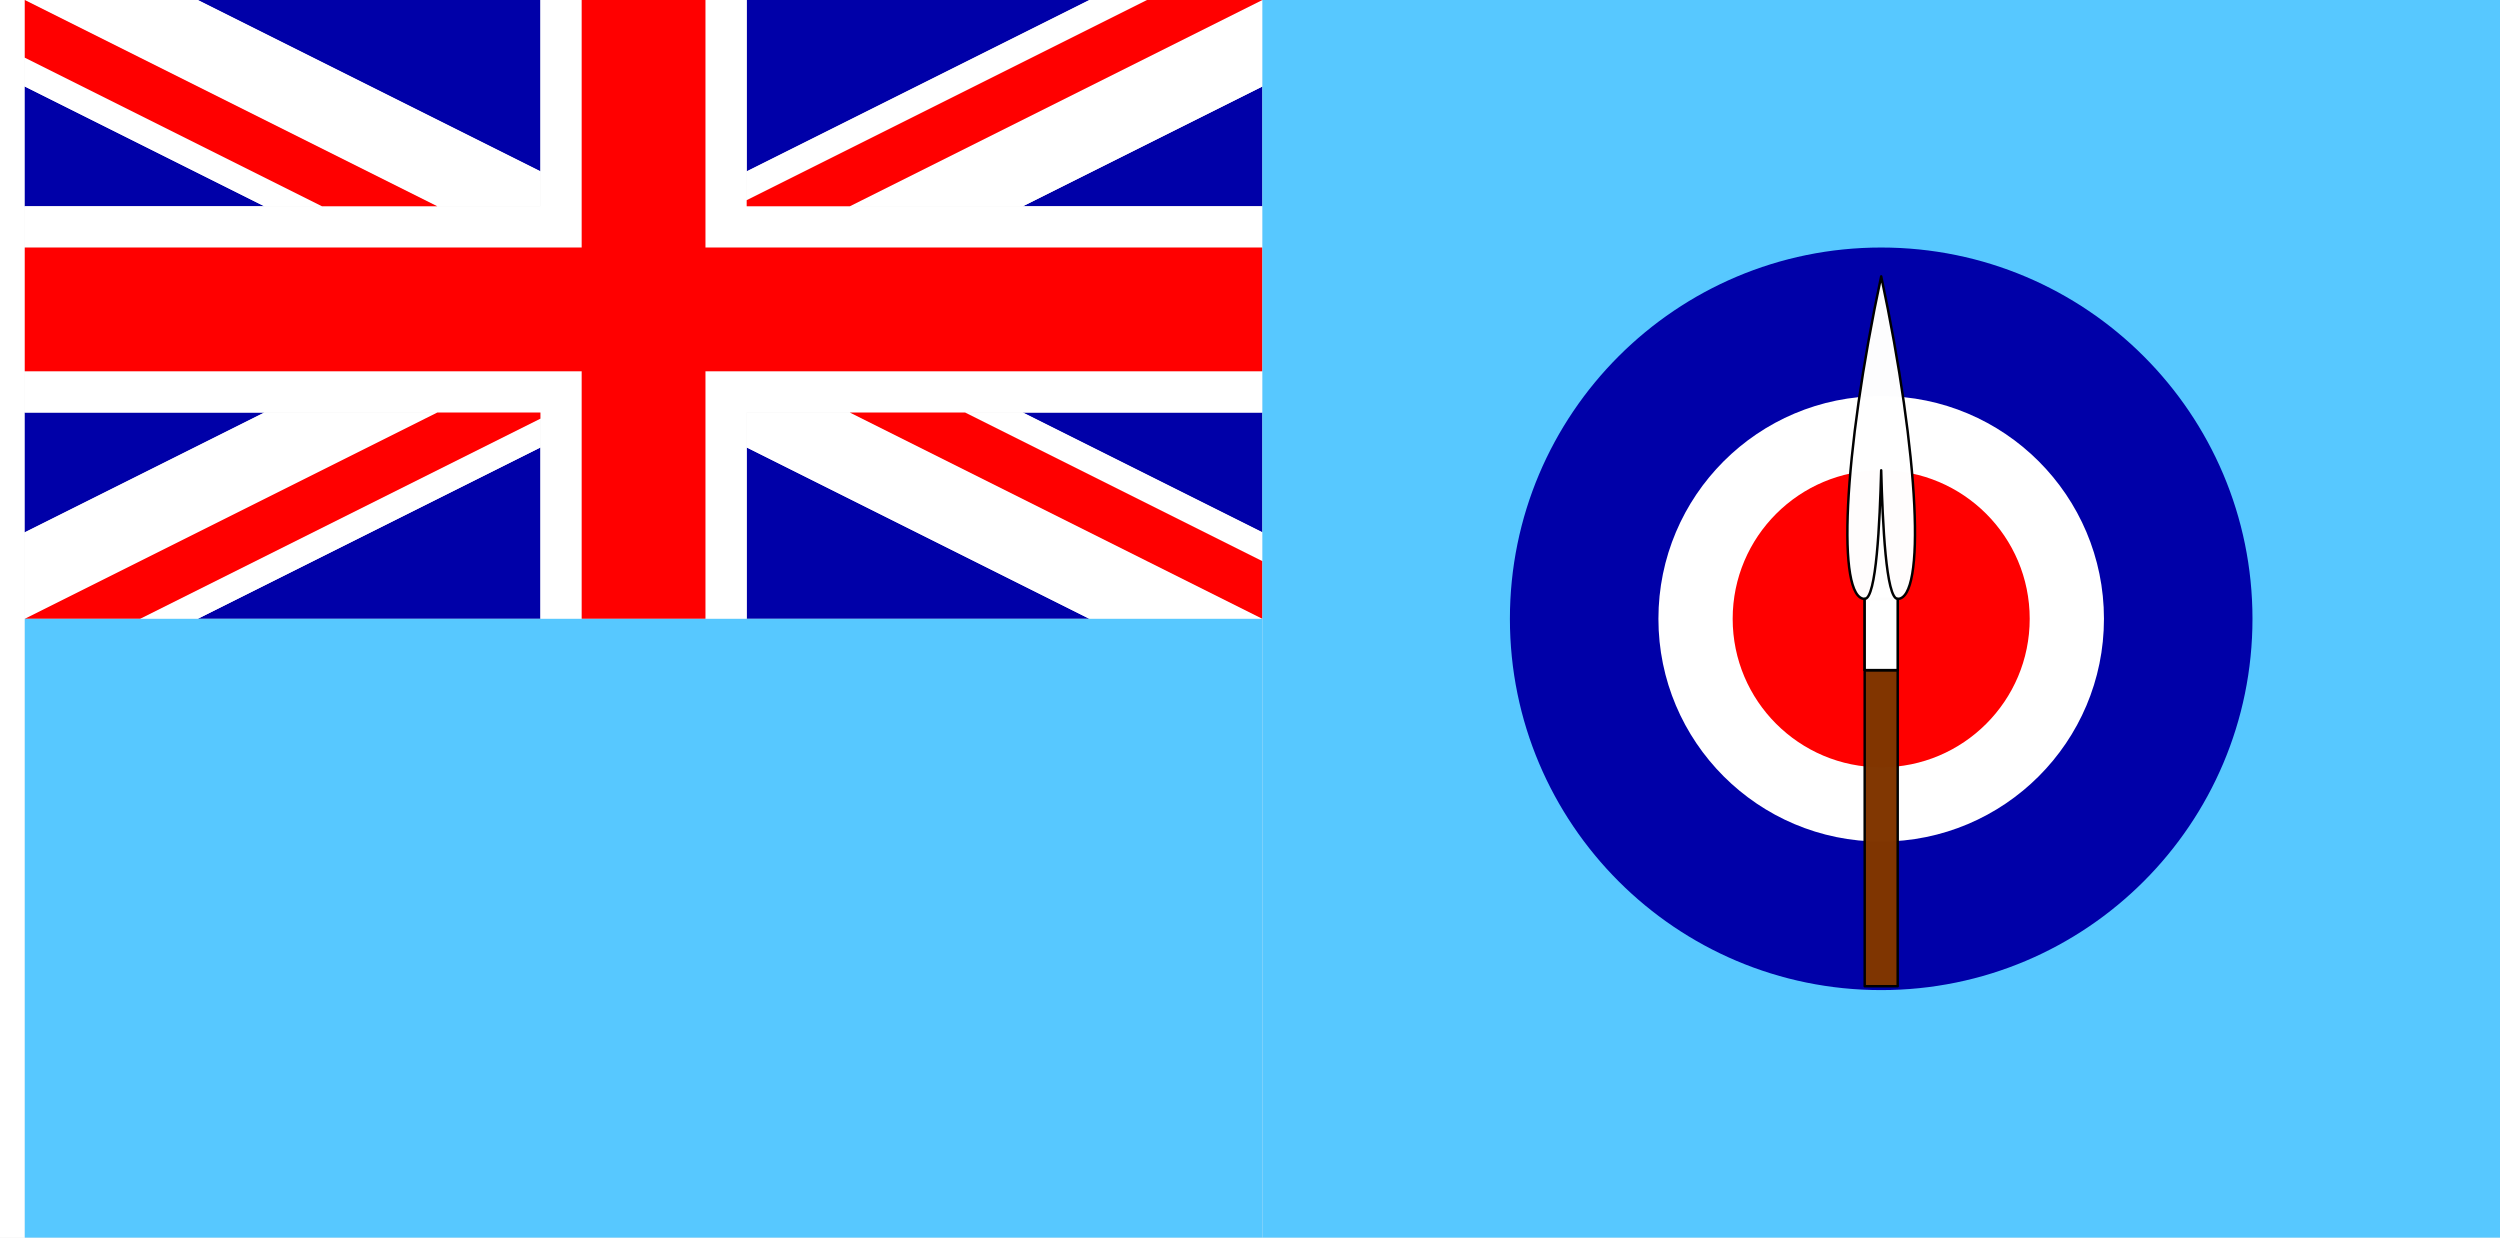
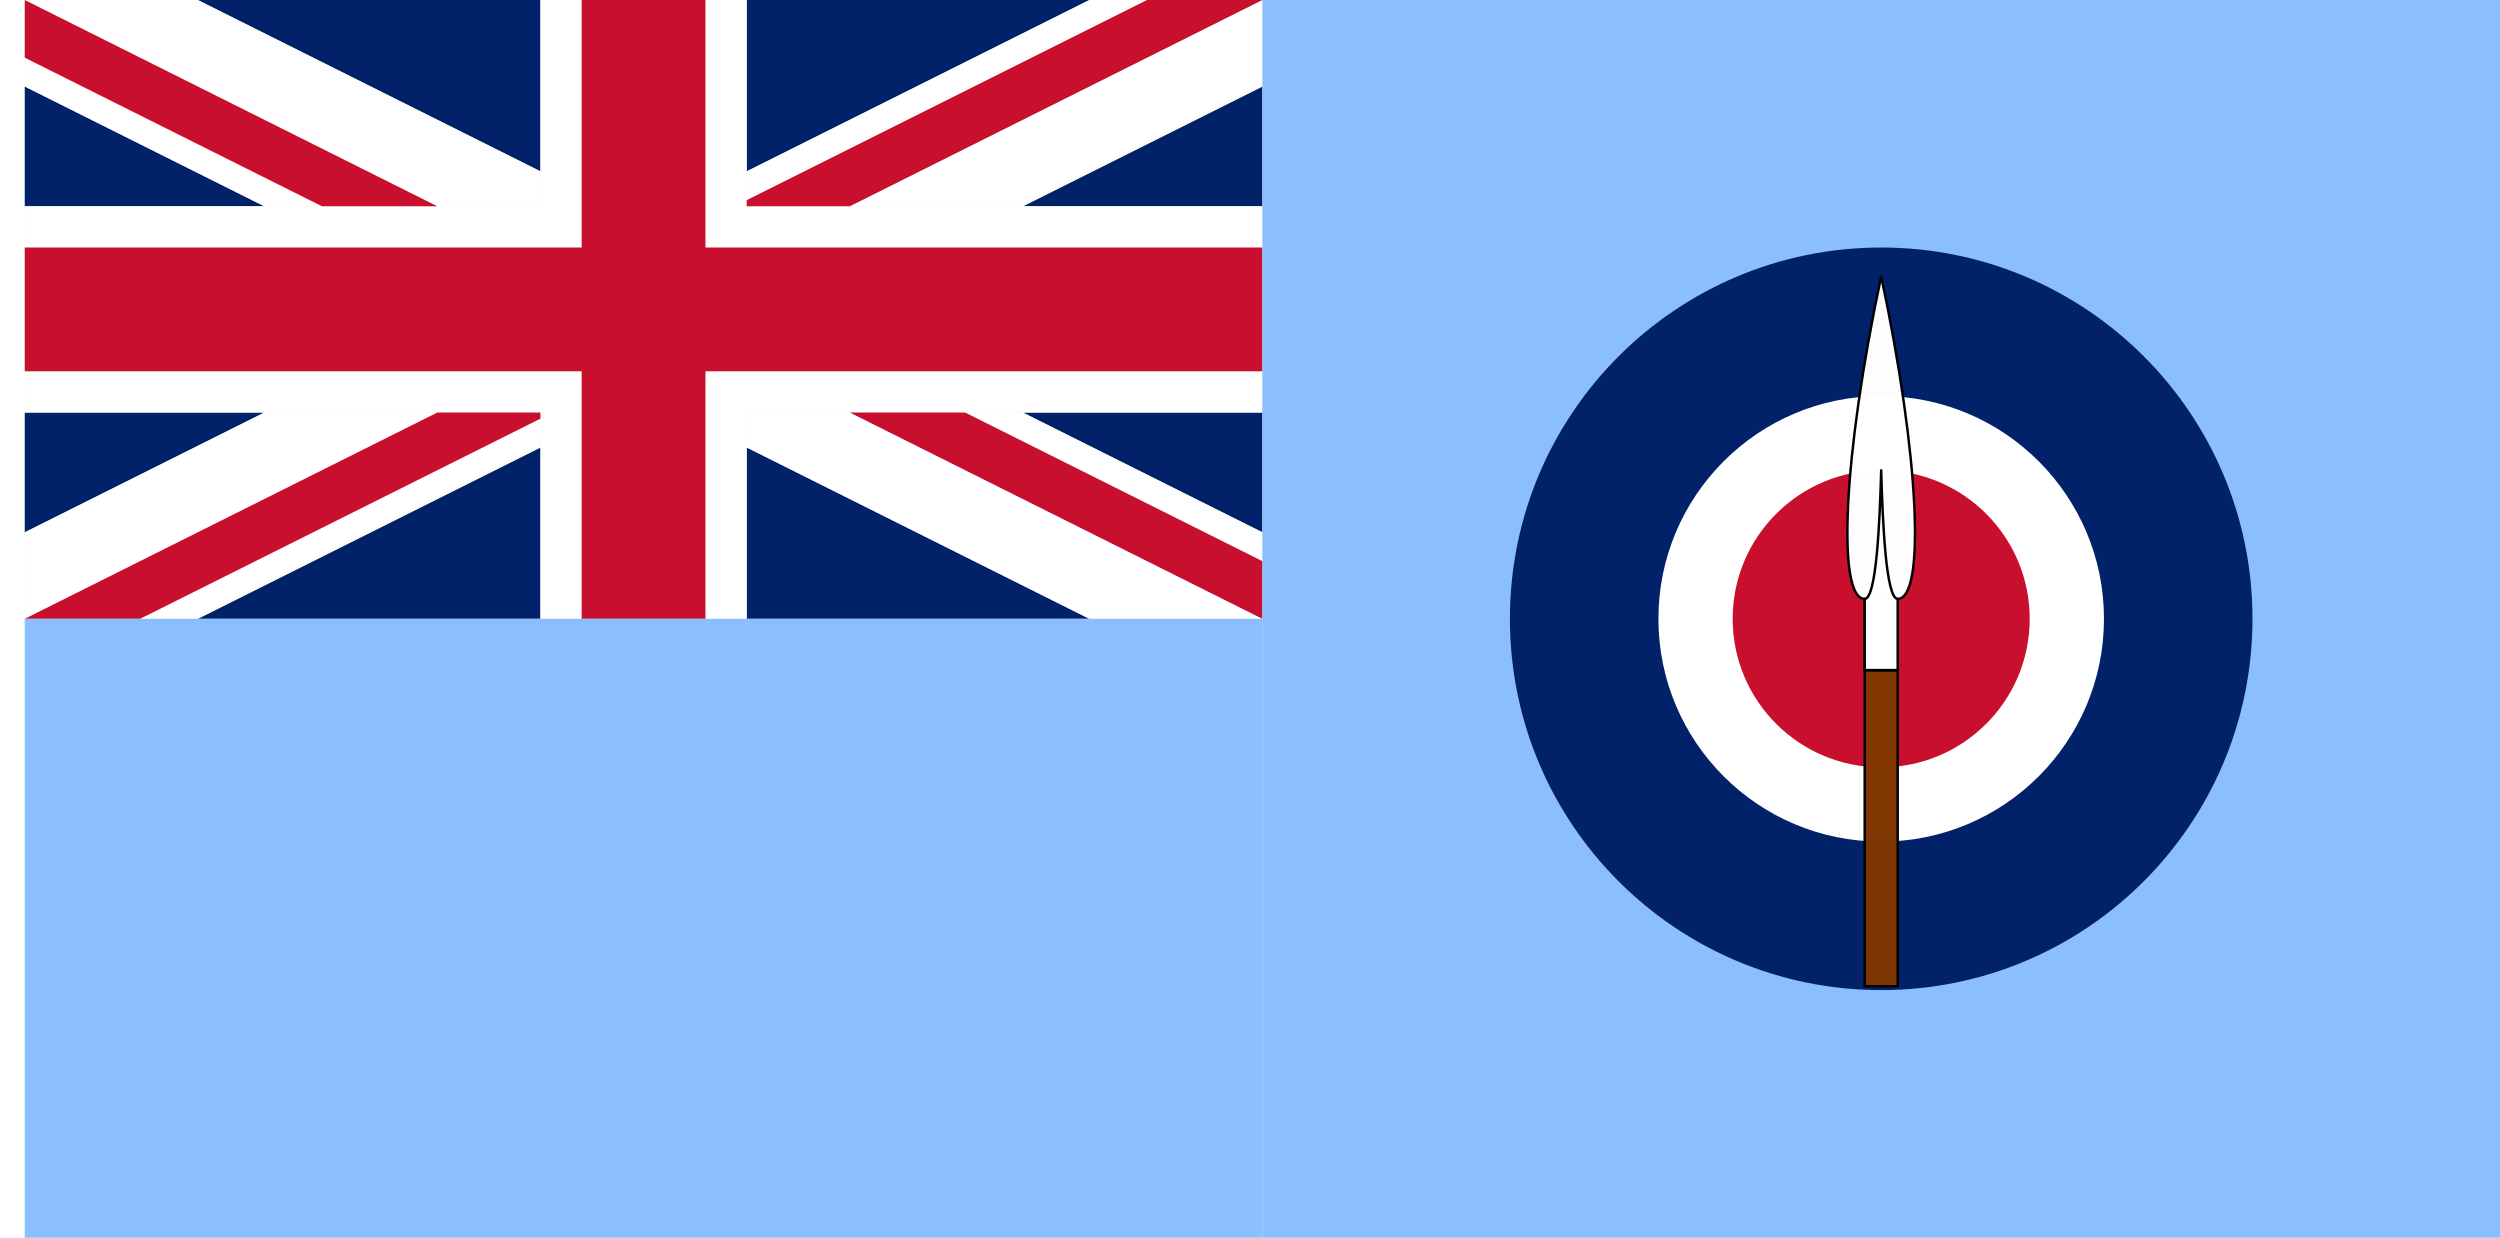
<svg xmlns="http://www.w3.org/2000/svg" width="3636" height="1800" viewBox="0 0 962.025 476.25" version="1.1" id="svg8">
  <defs id="defs2" />
  <g id="layer1" transform="translate(112.3345,-299.2679)">
    <path style="fill:#ffffff;fill-opacity:1;stroke:none;stroke-width:0.512px;stroke-linecap:butt;stroke-linejoin:miter;stroke-opacity:1" d="m -102.81,299.268 h -9.525 v 476.25 h 9.525 z" id="path819" />
    <g id="g863" transform="matrix(0.4999999,0,0,0.4999999,-51.40477,149.6339)">
-       <path style="fill:#0000a8;fill-opacity:1;stroke:none;stroke-width:0.265;stroke-linecap:butt;stroke-linejoin:miter;stroke-miterlimit:4;stroke-dasharray:none;stroke-opacity:1" d="m 30.306,299.268 263.759,131.88 10e-6,-131.88 z" id="path857" />
-       <path id="path861" d="m -102.81,365.826 v 92.192 H 81.575 Z" style="fill:#0000a8;fill-opacity:1;stroke:none;stroke-width:0.265;stroke-linecap:butt;stroke-linejoin:miter;stroke-miterlimit:4;stroke-dasharray:none;stroke-opacity:1" />
-       <path style="fill:#0000a8;fill-opacity:1;stroke:none;stroke-width:0.265;stroke-linecap:butt;stroke-linejoin:miter;stroke-miterlimit:4;stroke-dasharray:none;stroke-opacity:1" d="M -102.81,708.96 V 616.768 H 81.575 Z" id="path863" />
-       <path style="fill:#0000a8;fill-opacity:1;stroke:none;stroke-width:0.265;stroke-linecap:butt;stroke-linejoin:miter;stroke-miterlimit:4;stroke-dasharray:none;stroke-opacity:1" d="M 294.065,775.518 H 30.306 L 294.065,643.638 Z" id="path869" />
-       <path id="path879" d="M 452.815,775.518 H 716.575 L 452.815,643.638 Z" style="fill:#0000a8;fill-opacity:1;stroke:none;stroke-width:0.265;stroke-linecap:butt;stroke-linejoin:miter;stroke-miterlimit:4;stroke-dasharray:none;stroke-opacity:1" />
-       <path id="path889" d="M 716.575,299.268 452.815,431.147 V 299.268 Z" style="fill:#0000a8;fill-opacity:1;stroke:none;stroke-width:0.265;stroke-linecap:butt;stroke-linejoin:miter;stroke-miterlimit:4;stroke-dasharray:none;stroke-opacity:1" />
-       <path style="fill:#0000a8;fill-opacity:1;stroke:none;stroke-width:0.265;stroke-linecap:butt;stroke-linejoin:miter;stroke-miterlimit:4;stroke-dasharray:none;stroke-opacity:1" d="M 849.69,365.826 665.306,458.018 h 184.384 z" id="path891" />
-       <path id="path893" d="m 849.69,616.768 10e-6,92.192 -184.384,-92.192 z" style="fill:#0000a8;fill-opacity:1;stroke:none;stroke-width:0.265;stroke-linecap:butt;stroke-linejoin:miter;stroke-miterlimit:4;stroke-dasharray:none;stroke-opacity:1" />
+       <path style="fill:#012169;fill-opacity:1;stroke:none;stroke-width:0.265;stroke-linecap:butt;stroke-linejoin:miter;stroke-miterlimit:4;stroke-dasharray:none;stroke-opacity:1" d="m 30.306,299.268 263.759,131.88 10e-6,-131.88 z" id="path857" />
+       <path id="path861" d="m -102.81,365.826 v 92.192 H 81.575 Z" style="fill:#012169;fill-opacity:1;stroke:none;stroke-width:0.265;stroke-linecap:butt;stroke-linejoin:miter;stroke-miterlimit:4;stroke-dasharray:none;stroke-opacity:1" />
+       <path style="fill:#012169;fill-opacity:1;stroke:none;stroke-width:0.265;stroke-linecap:butt;stroke-linejoin:miter;stroke-miterlimit:4;stroke-dasharray:none;stroke-opacity:1" d="M -102.81,708.96 V 616.768 H 81.575 Z" id="path863" />
+       <path style="fill:#012169;fill-opacity:1;stroke:none;stroke-width:0.265;stroke-linecap:butt;stroke-linejoin:miter;stroke-miterlimit:4;stroke-dasharray:none;stroke-opacity:1" d="M 294.065,775.518 H 30.306 L 294.065,643.638 Z" id="path869" />
+       <path id="path879" d="M 452.815,775.518 H 716.575 L 452.815,643.638 Z" style="fill:#012169;fill-opacity:1;stroke:none;stroke-width:0.265;stroke-linecap:butt;stroke-linejoin:miter;stroke-miterlimit:4;stroke-dasharray:none;stroke-opacity:1" />
+       <path id="path889" d="M 716.575,299.268 452.815,431.147 V 299.268 Z" style="fill:#012169;fill-opacity:1;stroke:none;stroke-width:0.265;stroke-linecap:butt;stroke-linejoin:miter;stroke-miterlimit:4;stroke-dasharray:none;stroke-opacity:1" />
+       <path style="fill:#012169;fill-opacity:1;stroke:none;stroke-width:0.265;stroke-linecap:butt;stroke-linejoin:miter;stroke-miterlimit:4;stroke-dasharray:none;stroke-opacity:1" d="M 849.69,365.826 665.306,458.018 h 184.384 z" id="path891" />
+       <path id="path893" d="m 849.69,616.768 10e-6,92.192 -184.384,-92.192 z" style="fill:#012169;fill-opacity:1;stroke:none;stroke-width:0.265;stroke-linecap:butt;stroke-linejoin:miter;stroke-miterlimit:4;stroke-dasharray:none;stroke-opacity:1" />
      <path style="fill:#ffffff;fill-opacity:1;stroke:none;stroke-width:0.265;stroke-linecap:butt;stroke-linejoin:miter;stroke-miterlimit:4;stroke-dasharray:none;stroke-opacity:1" d="M 214.69,616.768 H 81.575 L -102.81,708.96 v 66.558 z" id="path855" />
      <path id="path847" d="M -102.81,299.268 H 30.306 l 263.759,131.88 10e-6,26.87 h -79.375 z" style="fill:#ffffff;fill-opacity:1;stroke:none;stroke-width:0.265;stroke-linecap:butt;stroke-linejoin:miter;stroke-miterlimit:4;stroke-dasharray:none;stroke-opacity:1" />
      <path style="fill:#ffffff;fill-opacity:1;stroke:none;stroke-width:0.265;stroke-linecap:butt;stroke-linejoin:miter;stroke-miterlimit:4;stroke-dasharray:none;stroke-opacity:1" d="M -102.81,365.826 V 343.64 L 125.947,458.018 H 81.575 Z" id="path859" />
      <path id="path867" d="m -14.066,775.518 44.372,1e-5 263.759,-131.88 v -22.186 z" style="fill:#ffffff;fill-opacity:1;stroke:none;stroke-width:0.265;stroke-linecap:butt;stroke-linejoin:miter;stroke-miterlimit:4;stroke-dasharray:none;stroke-opacity:1" />
      <path style="fill:#ffffff;fill-opacity:1;stroke:none;stroke-width:0.265;stroke-linecap:butt;stroke-linejoin:miter;stroke-miterlimit:4;stroke-dasharray:none;stroke-opacity:1" d="M 849.691,775.518 H 716.575 l -263.759,-131.88 -1e-5,-26.87 h 79.375 z" id="path875" />
      <path id="path883" d="m 849.69,708.96 v 22.186 L 620.934,616.768 h 44.372 z" style="fill:#ffffff;fill-opacity:1;stroke:none;stroke-width:0.265;stroke-linecap:butt;stroke-linejoin:miter;stroke-miterlimit:4;stroke-dasharray:none;stroke-opacity:1" />
      <path id="path885" d="M 532.19,458.018 H 665.306 l 184.384,-92.192 v -66.558 z" style="fill:#ffffff;fill-opacity:1;stroke:none;stroke-width:0.265;stroke-linecap:butt;stroke-linejoin:miter;stroke-miterlimit:4;stroke-dasharray:none;stroke-opacity:1" />
      <path style="fill:#ffffff;fill-opacity:1;stroke:none;stroke-width:0.265;stroke-linecap:butt;stroke-linejoin:miter;stroke-miterlimit:4;stroke-dasharray:none;stroke-opacity:1" d="m 760.947,299.268 -44.372,-1e-5 -263.759,131.88 v 22.186 z" id="path887" />
      <path id="path833" d="m 849.69,489.768 v -31.75 h -396.875 v -158.75 h -31.75 v 190.5 z" style="fill:#ffffff;fill-opacity:1;stroke:none;stroke-width:0.265;stroke-linecap:butt;stroke-linejoin:miter;stroke-miterlimit:4;stroke-dasharray:none;stroke-opacity:1" />
      <path style="fill:#ffffff;fill-opacity:1;stroke:none;stroke-width:0.265;stroke-linecap:butt;stroke-linejoin:miter;stroke-miterlimit:4;stroke-dasharray:none;stroke-opacity:1" d="m -102.81,585.018 v 31.75 h 396.875 v 158.75 h 31.75 v -190.5 z" id="path865" />
      <path id="path871" d="m 849.69,585.018 v 31.75 h -396.875 v 158.75 h -31.75 v -190.5 z" style="fill:#ffffff;fill-opacity:1;stroke:none;stroke-width:0.265;stroke-linecap:butt;stroke-linejoin:miter;stroke-miterlimit:4;stroke-dasharray:none;stroke-opacity:1" />
      <path style="fill:#ffffff;fill-opacity:1;stroke:none;stroke-width:0.265;stroke-linecap:butt;stroke-linejoin:miter;stroke-miterlimit:4;stroke-dasharray:none;stroke-opacity:1" d="m -102.81,489.768 v -31.75 h 396.875 v -158.75 h 31.75 v 190.5 z" id="path873" />
-       <path id="path851" d="m 214.69,616.768 h 79.375 v 4.684 l -308.131,154.066 -88.744,1e-5 z" style="fill:#ff0000;fill-opacity:1;stroke:none;stroke-width:0.265;stroke-linecap:butt;stroke-linejoin:miter;stroke-miterlimit:4;stroke-dasharray:none;stroke-opacity:1" />
-       <path id="path849" d="m -102.81,299.268 317.5,158.75 H 125.947 L -102.81,343.64 Z" style="fill:#ff0000;fill-opacity:1;stroke:none;stroke-width:0.265;stroke-linecap:butt;stroke-linejoin:miter;stroke-miterlimit:4;stroke-dasharray:none;stroke-opacity:1" />
-       <path style="fill:#ff0000;fill-opacity:1;stroke:none;stroke-width:0.265;stroke-linecap:butt;stroke-linejoin:miter;stroke-miterlimit:4;stroke-dasharray:none;stroke-opacity:1" d="m 532.19,458.018 h -79.375 v -4.684 l 308.131,-154.066 88.744,-1e-5 z" id="path877" />
-       <path style="fill:#ff0000;fill-opacity:1;stroke:none;stroke-width:0.265;stroke-linecap:butt;stroke-linejoin:miter;stroke-miterlimit:4;stroke-dasharray:none;stroke-opacity:1" d="m 849.691,775.518 -317.5,-158.75 h 88.744 l 228.756,114.378 z" id="path881" />
-       <path id="path899" d="m 849.69,489.768 h -428.625 v -190.5 h -95.25 v 190.5 h -428.625 v 95.25 h 428.625 v 190.5 h 95.25 v -190.5 h 428.625 z" style="fill:#ff0000;fill-opacity:1;stroke:none;stroke-width:0.265;stroke-linecap:butt;stroke-linejoin:miter;stroke-miterlimit:4;stroke-dasharray:none;stroke-opacity:1" />
-       <path style="fill:#57c8ff;fill-opacity:1;stroke:none;stroke-width:0.265;stroke-linecap:butt;stroke-linejoin:miter;stroke-miterlimit:4;stroke-dasharray:none;stroke-opacity:1" d="m 849.691,1251.768 h 952.5 l -10e-5,-952.5 H 849.69 Z" id="path868" />
-       <path style="fill:#57c8ff;fill-opacity:1;stroke:none;stroke-width:0.265;stroke-linecap:butt;stroke-linejoin:miter;stroke-miterlimit:4;stroke-dasharray:none;stroke-opacity:1" d="m 849.691,1251.768 -952.5,0 -10e-5,-476.25 952.5,3e-5 z" id="path1" />
-       <circle style="fill:#0000a8;fill-opacity:1;stroke:none;stroke-width:1.905;stroke-linejoin:bevel;stroke-miterlimit:155;stroke-dasharray:none;paint-order:markers fill stroke" id="path6" cx="1325.941" cy="775.518" r="285.75" />
+       <path id="path851" d="m 214.69,616.768 h 79.375 v 4.684 l -308.131,154.066 -88.744,1e-5 z" style="fill:#c8102e;fill-opacity:1;stroke:none;stroke-width:0.265;stroke-linecap:butt;stroke-linejoin:miter;stroke-miterlimit:4;stroke-dasharray:none;stroke-opacity:1" />
+       <path id="path849" d="m -102.81,299.268 317.5,158.75 H 125.947 L -102.81,343.64 Z" style="fill:#c8102e;fill-opacity:1;stroke:none;stroke-width:0.265;stroke-linecap:butt;stroke-linejoin:miter;stroke-miterlimit:4;stroke-dasharray:none;stroke-opacity:1" />
+       <path style="fill:#c8102e;fill-opacity:1;stroke:none;stroke-width:0.265;stroke-linecap:butt;stroke-linejoin:miter;stroke-miterlimit:4;stroke-dasharray:none;stroke-opacity:1" d="m 532.19,458.018 h -79.375 v -4.684 l 308.131,-154.066 88.744,-1e-5 z" id="path877" />
+       <path style="fill:#c8102e;fill-opacity:1;stroke:none;stroke-width:0.265;stroke-linecap:butt;stroke-linejoin:miter;stroke-miterlimit:4;stroke-dasharray:none;stroke-opacity:1" d="m 849.691,775.518 -317.5,-158.75 h 88.744 l 228.756,114.378 z" id="path881" />
+       <path id="path899" d="m 849.69,489.768 h -428.625 v -190.5 h -95.25 v 190.5 h -428.625 v 95.25 h 428.625 v 190.5 h 95.25 v -190.5 h 428.625 z" style="fill:#c8102e;fill-opacity:1;stroke:none;stroke-width:0.265;stroke-linecap:butt;stroke-linejoin:miter;stroke-miterlimit:4;stroke-dasharray:none;stroke-opacity:1" />
+       <path style="fill:#8bbefe;fill-opacity:1;stroke:none;stroke-width:0.265;stroke-linecap:butt;stroke-linejoin:miter;stroke-miterlimit:4;stroke-dasharray:none;stroke-opacity:1" d="m 849.691,1251.768 h 952.5 l -10e-5,-952.5 H 849.69 Z" id="path868" />
+       <path style="fill:#8bbefe;fill-opacity:1;stroke:none;stroke-width:0.265;stroke-linecap:butt;stroke-linejoin:miter;stroke-miterlimit:4;stroke-dasharray:none;stroke-opacity:1" d="m 849.691,1251.768 -952.5,0 -10e-5,-476.25 952.5,3e-5 z" id="path1" />
+       <circle style="fill:#012169;fill-opacity:1;stroke:none;stroke-width:1.905;stroke-linejoin:bevel;stroke-miterlimit:155;stroke-dasharray:none;paint-order:markers fill stroke" id="path6" cx="1325.941" cy="775.518" r="285.75" />
      <circle style="fill:#ffffff;stroke:none;stroke-width:1.905;stroke-linejoin:bevel;stroke-miterlimit:155;stroke-dasharray:none;paint-order:markers fill stroke" id="circle6" cx="1325.941" cy="775.518" r="171.45" />
-       <circle style="fill:#ff0000;fill-opacity:1;stroke:none;stroke-width:1.905;stroke-linejoin:bevel;stroke-miterlimit:155;stroke-dasharray:none;paint-order:markers fill stroke" id="circle7" cx="-1325.941" cy="-775.518" r="114.3" transform="scale(-1)" />
+       <circle style="fill:#c8102e;fill-opacity:1;stroke:none;stroke-width:1.905;stroke-linejoin:bevel;stroke-miterlimit:155;stroke-dasharray:none;paint-order:markers fill stroke" id="circle7" cx="-1325.941" cy="-775.518" r="114.3" transform="scale(-1)" />
      <path style="color:#000000;opacity:0.99;fill:#803500;fill-opacity:1;stroke:#000000;stroke-width:1.905;stroke-linejoin:round;stroke-dasharray:none;stroke-opacity:1;paint-order:fill markers stroke" d="m 1313.241,815.011 v 243.293 h 25.4 V 815.011 Z" id="path2" />
      <path style="color:#000000;opacity:0.99;fill:#ffffff;fill-opacity:1;stroke:#000000;stroke-width:1.905;stroke-linejoin:round;stroke-dasharray:none;stroke-opacity:1;paint-order:fill markers stroke" d="M 1313.241,815.011 V 760.183 h 25.4 v 54.827 z" id="path3" />
      <path style="color:#000000;opacity:0.99;fill:#ffffff;fill-opacity:1;stroke:#000000;stroke-width:1.905;stroke-linejoin:round;stroke-dasharray:none;stroke-opacity:1;paint-order:fill markers stroke" d="m 1338.641,760.183 c 21.494,0 16.773,-109.797 -12.7,-248.227 -29.473,138.43 -34.194,248.227 -12.7,248.227 z" id="path4" />
      <path style="color:#000000;opacity:0.99;fill:#ffffff;fill-opacity:1;stroke:#000000;stroke-width:1.905;stroke-linejoin:round;stroke-dasharray:none;stroke-opacity:1;paint-order:fill markers stroke" d="M 1313.241,815.011 V 760.183 c 9,0 11.605,-58.692 12.7,-98.966 1.095,40.274 3.7,98.966 12.7,98.966 v 54.827 z" id="path10-6" />
    </g>
  </g>
</svg>
